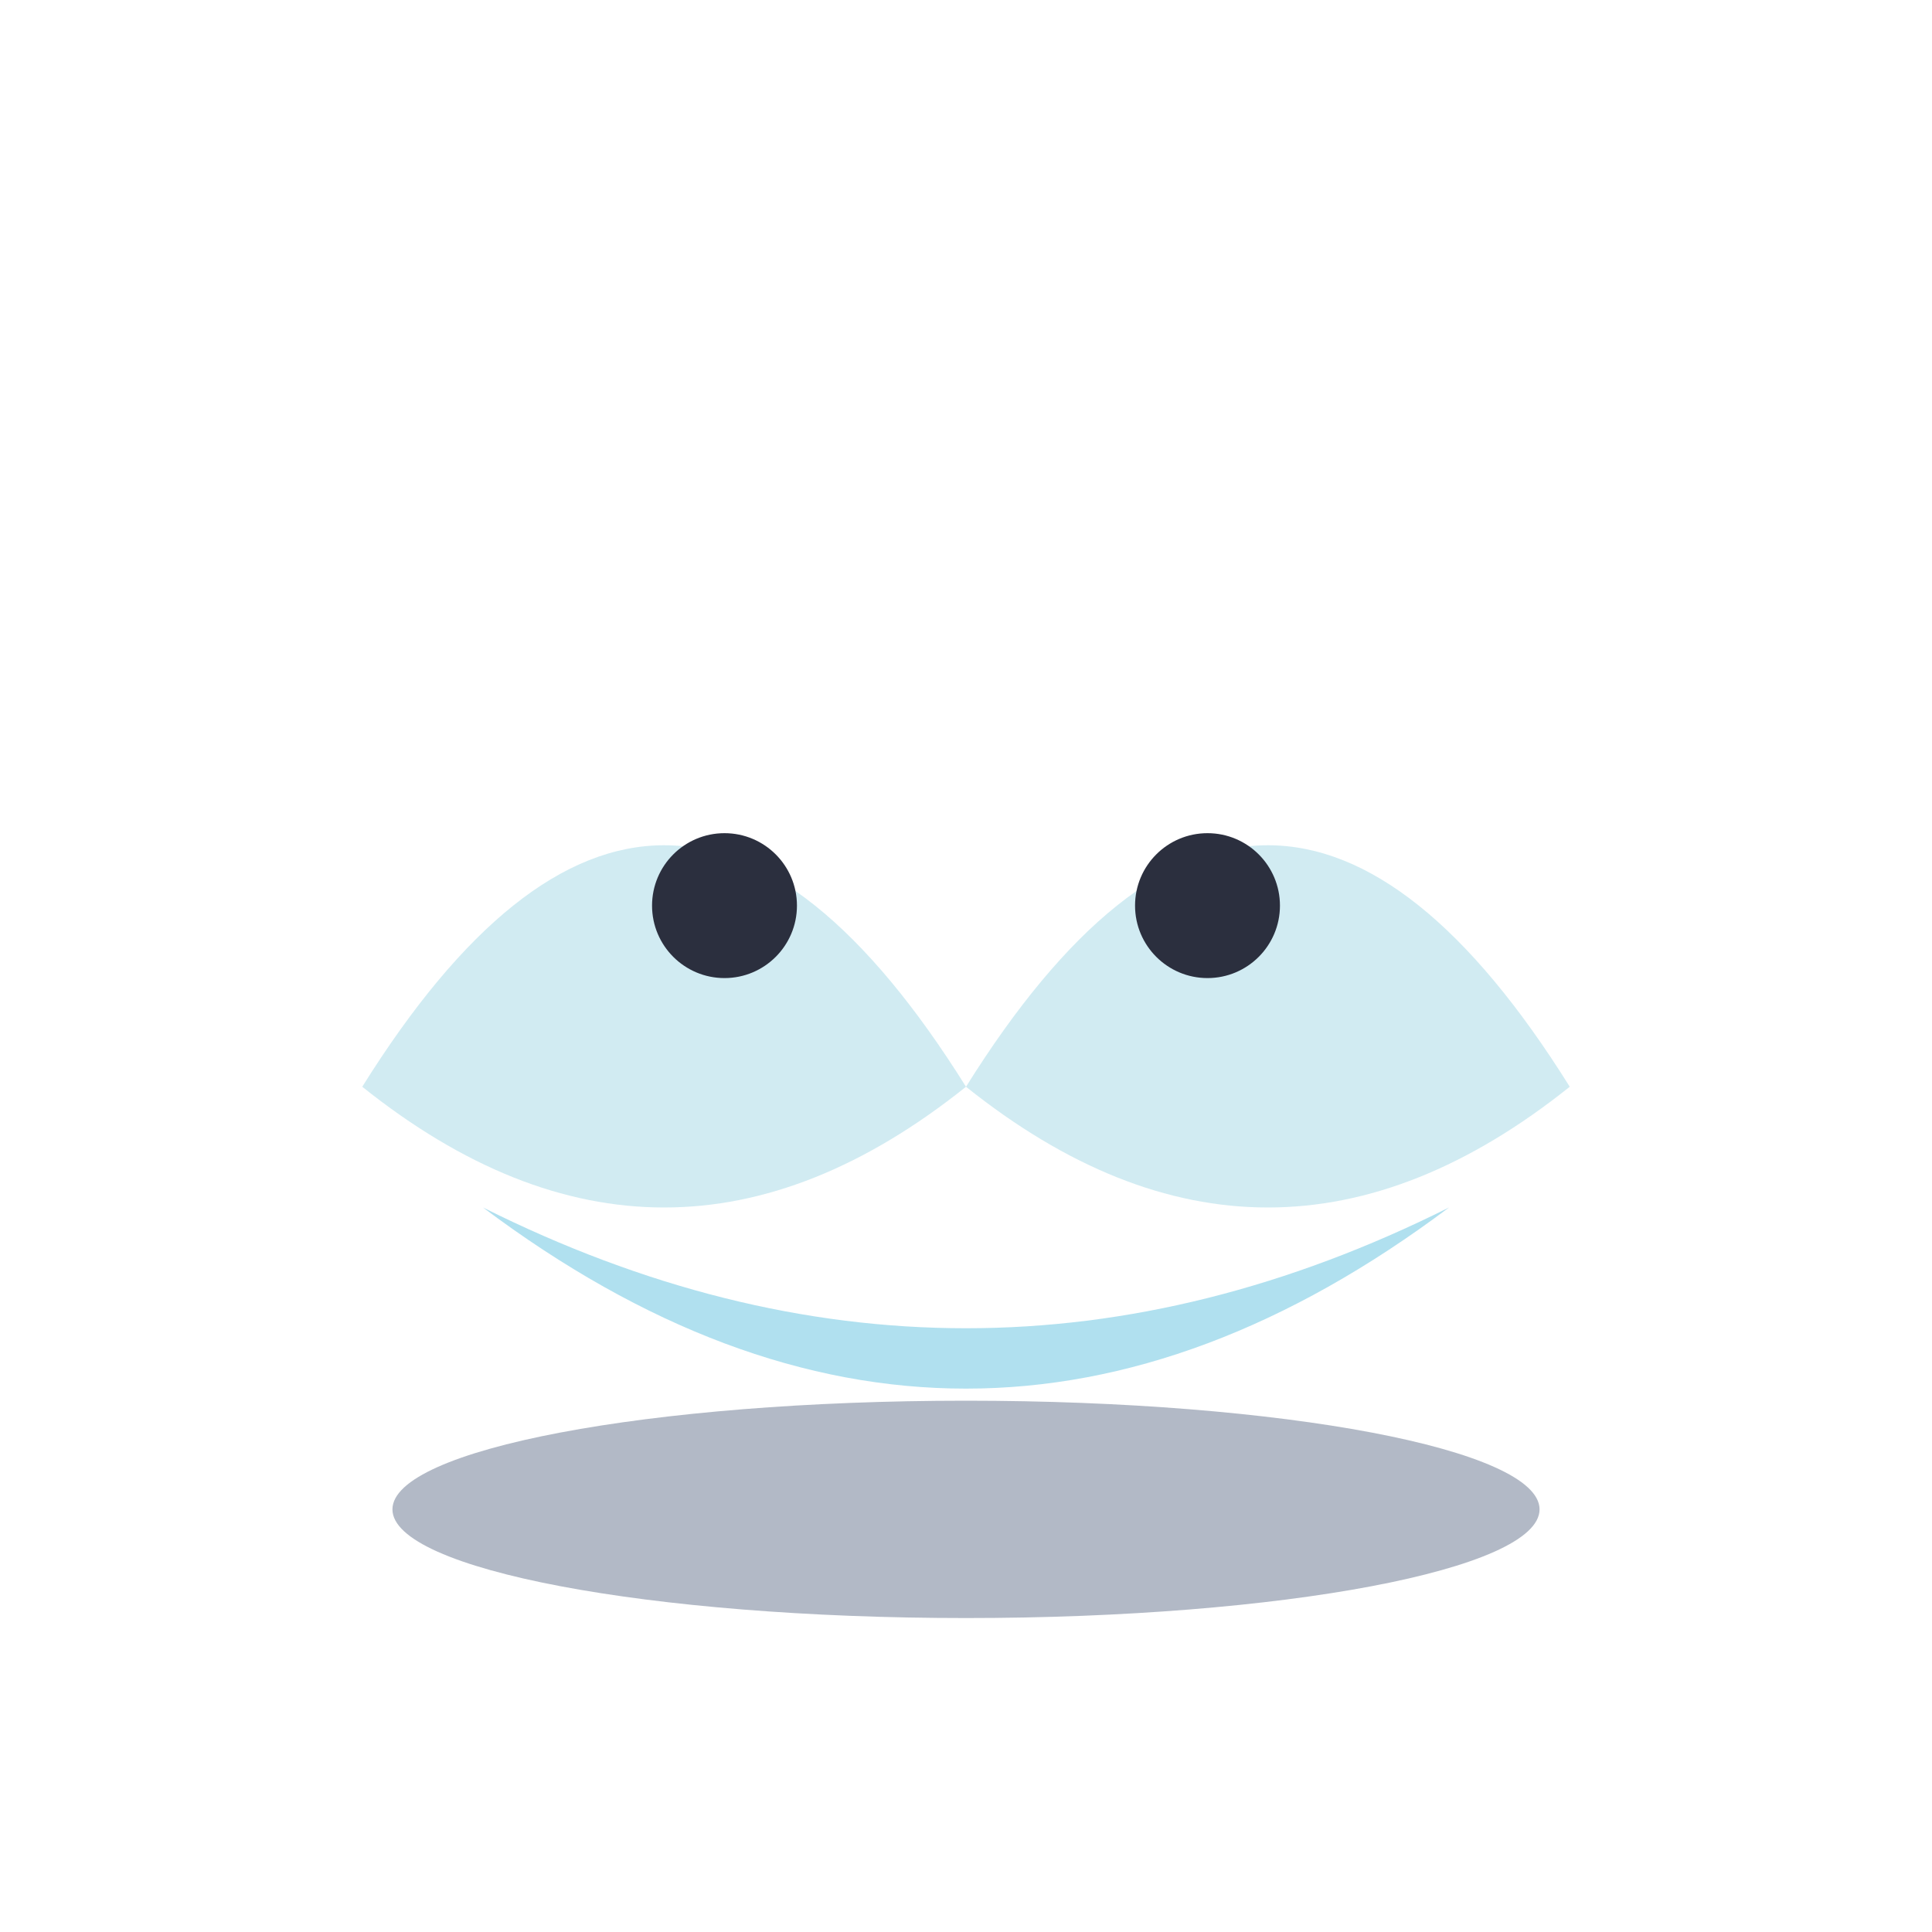
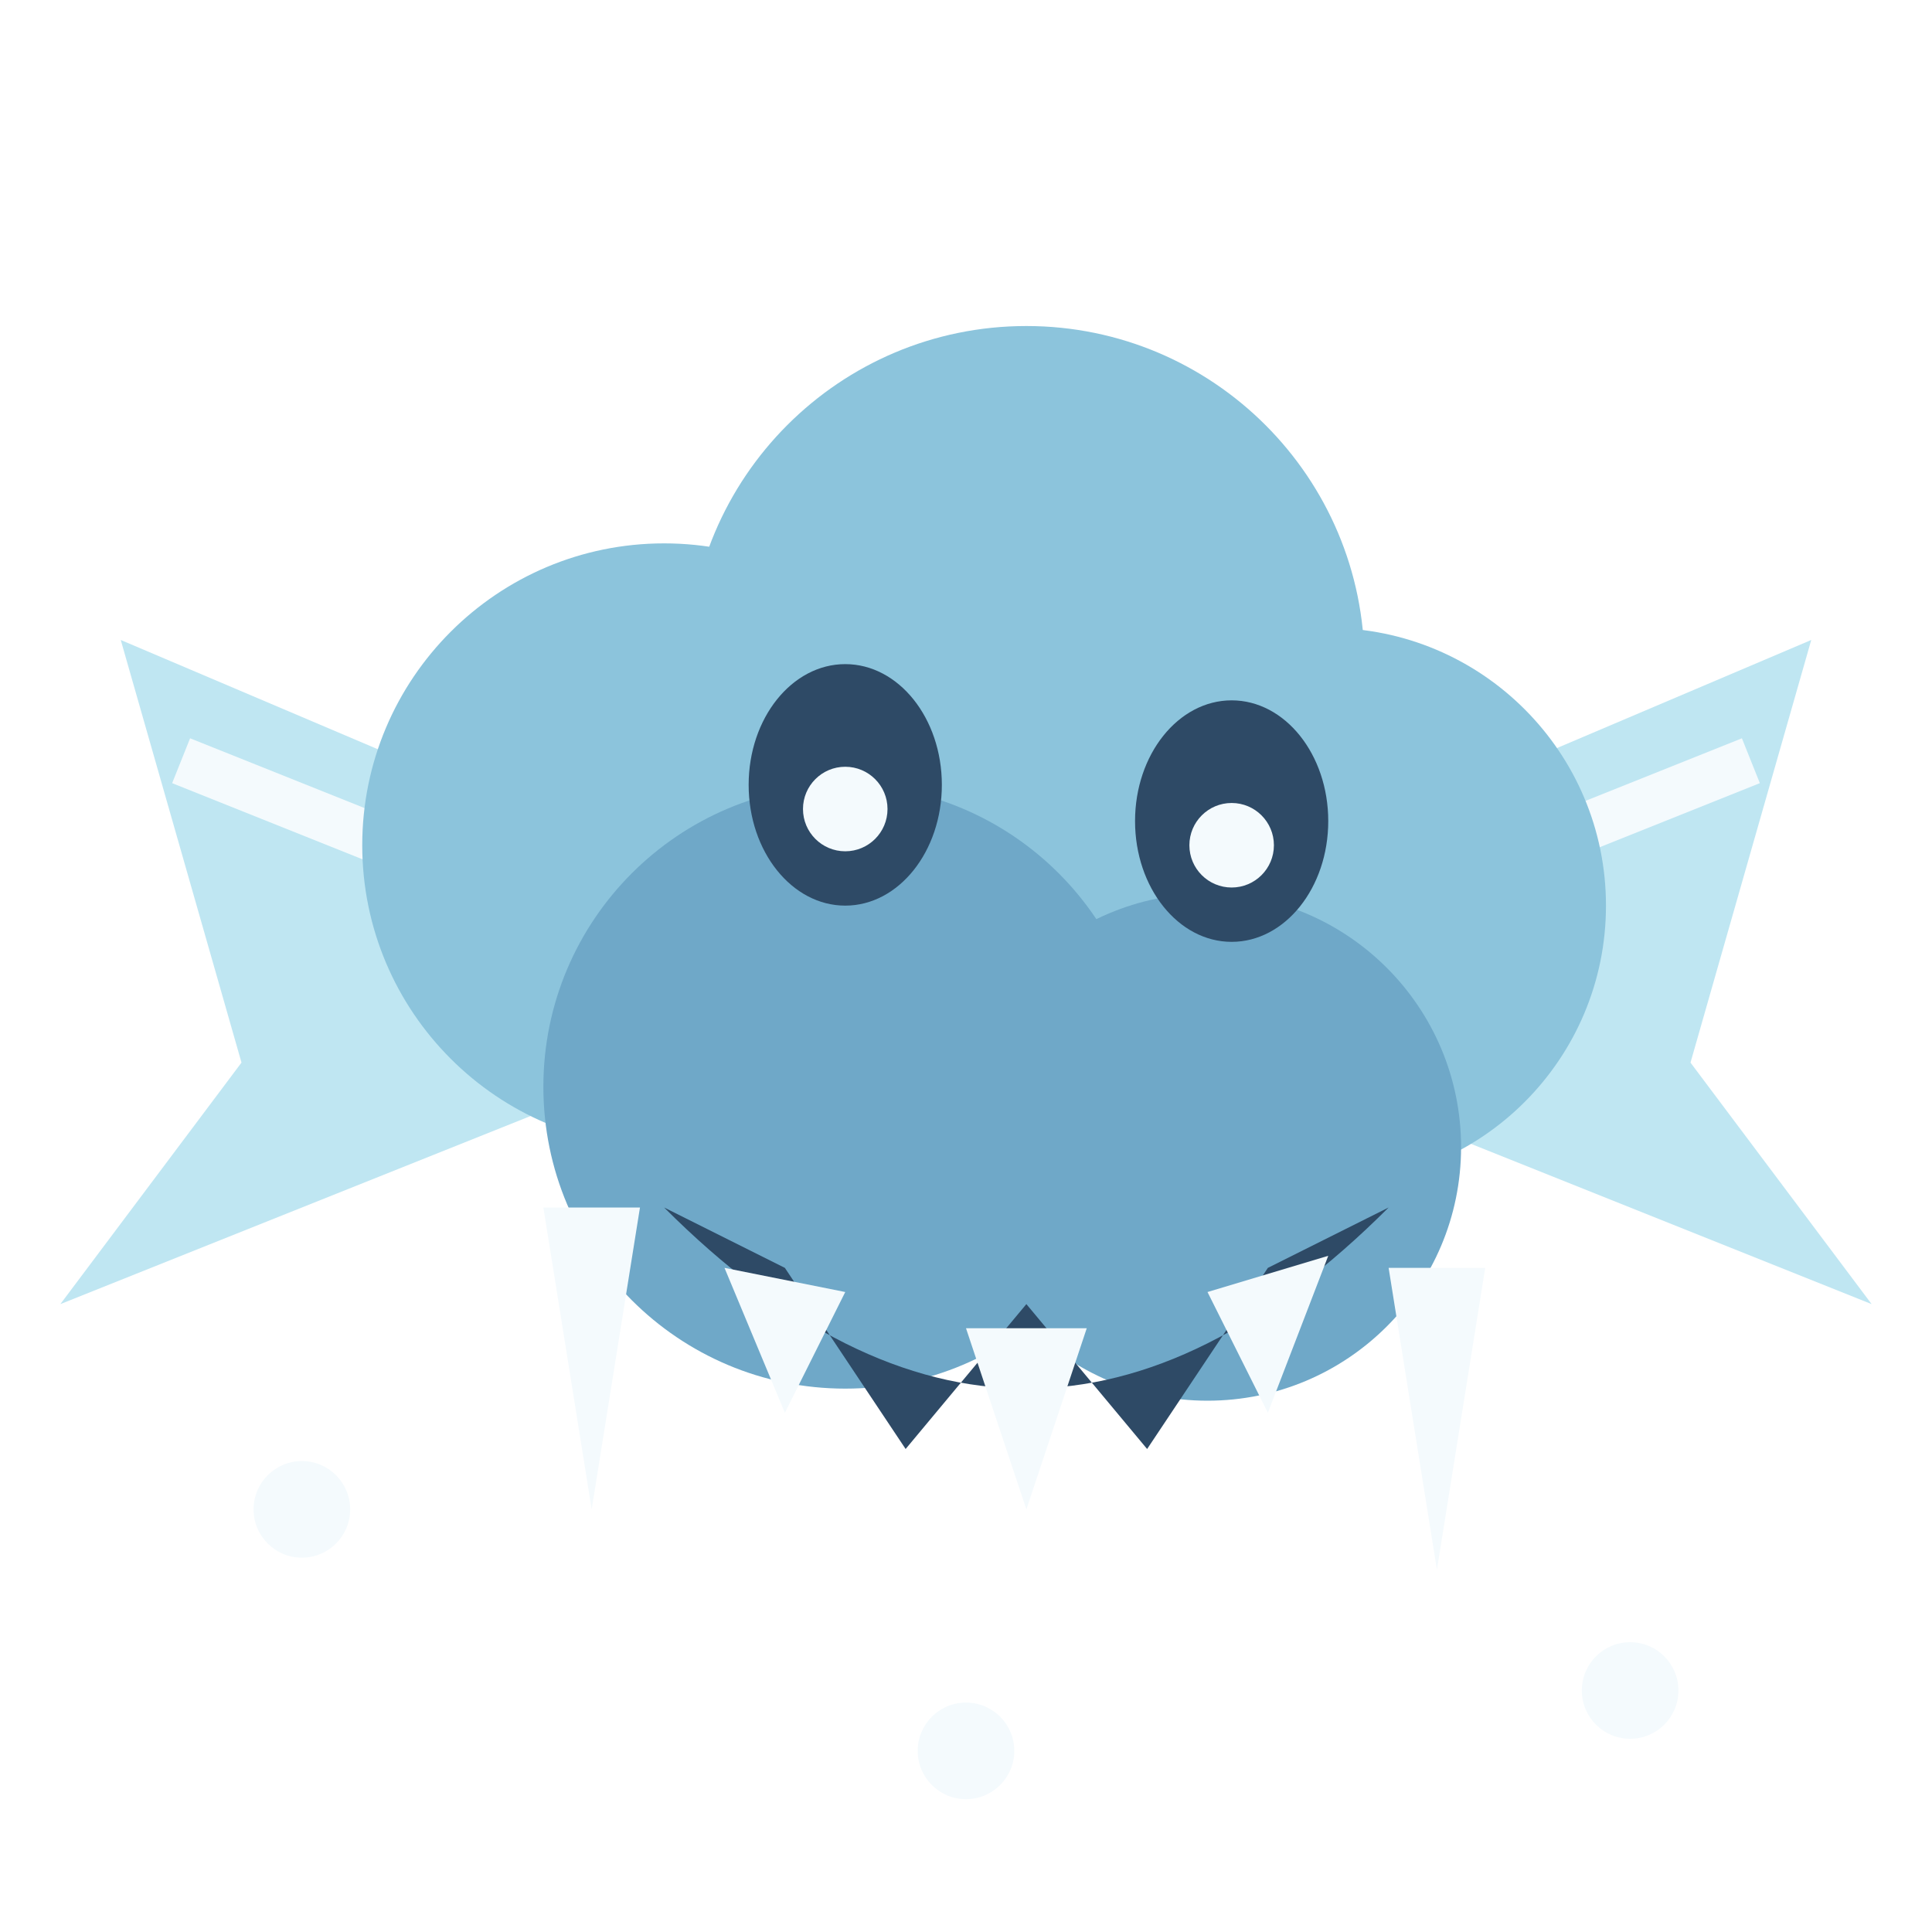
<svg xmlns="http://www.w3.org/2000/svg" viewBox="0 0 32 32">
-   <path d="M6,18 Q11,10 16,18 Q21,10 26,18 Q21,22 16,18 Q11,22 6,18 Z" fill="#C9E8F0" opacity="0.85" />
-   <circle cx="12" cy="15" r="1.2" fill="#2B2F3E" />
-   <circle cx="20" cy="15" r="1.2" fill="#2B2F3E" />
-   <path d="M8,20 Q16,26 24,20 Q16,24 8,20 Z" fill="#8FD3E8" opacity="0.7" />
-   <ellipse cx="16" cy="25" rx="9.5" ry="1.8" fill="#3F5170" opacity="0.4" />
+   <path d="M10,14 L2,10.6 L4,17.6 L1,21.6 L10,18 Z" fill="#BFE6F2" />
+   <path d="M22,14 L30,10.6 L28,17.6 L31,21.6 L22,18 Z" fill="#BFE6F2" />
+   <path d="M9,15 L3,12.6 M23,15 L29,12.6" stroke="#F4FAFD" stroke-width="0.8" />
+   <circle cx="11" cy="14" r="5" fill="#8CC4DC" />
+   <circle cx="17" cy="11" r="5.6" fill="#8CC4DC" />
+   <circle cx="22" cy="15" r="4.6" fill="#8CC4DC" />
+   <circle cx="14" cy="18" r="5" fill="#6FA8C8" />
+   <circle cx="20" cy="19" r="4.2" fill="#6FA8C8" />
+   <ellipse cx="14" cy="13" rx="1.6" ry="2" fill="#2E4A66" />
+   <ellipse cx="20.4" cy="13.6" rx="1.6" ry="2" fill="#2E4A66" />
+   <circle cx="14" cy="13.4" r="0.7" fill="#F4FAFD" />
+   <circle cx="20.4" cy="14" r="0.7" fill="#F4FAFD" />
+   <path d="M11,20 Q17,26 23,20 L21,21 L19,24 L17,21.6 L15,24 L13,21 Z" fill="#2E4A66" />
+   <path d="M12,21 L13,23.4 L14,21.4 M16,22 L17,25 L18,22 M20,21.4 L21,23.4 L22,20.8" fill="#F4FAFD" />
+   <path d="M9,20 L9.8,25 L10.6,20 M23,21 L23.8,26 L24.6,21" fill="#F4FAFD" />
+   <circle cx="5" cy="25" r="0.8" fill="#F4FAFD" />
+   <circle cx="27" cy="28" r="0.8" fill="#F4FAFD" />
+   <circle cx="16" cy="29" r="0.8" fill="#F4FAFD" />
</svg>
